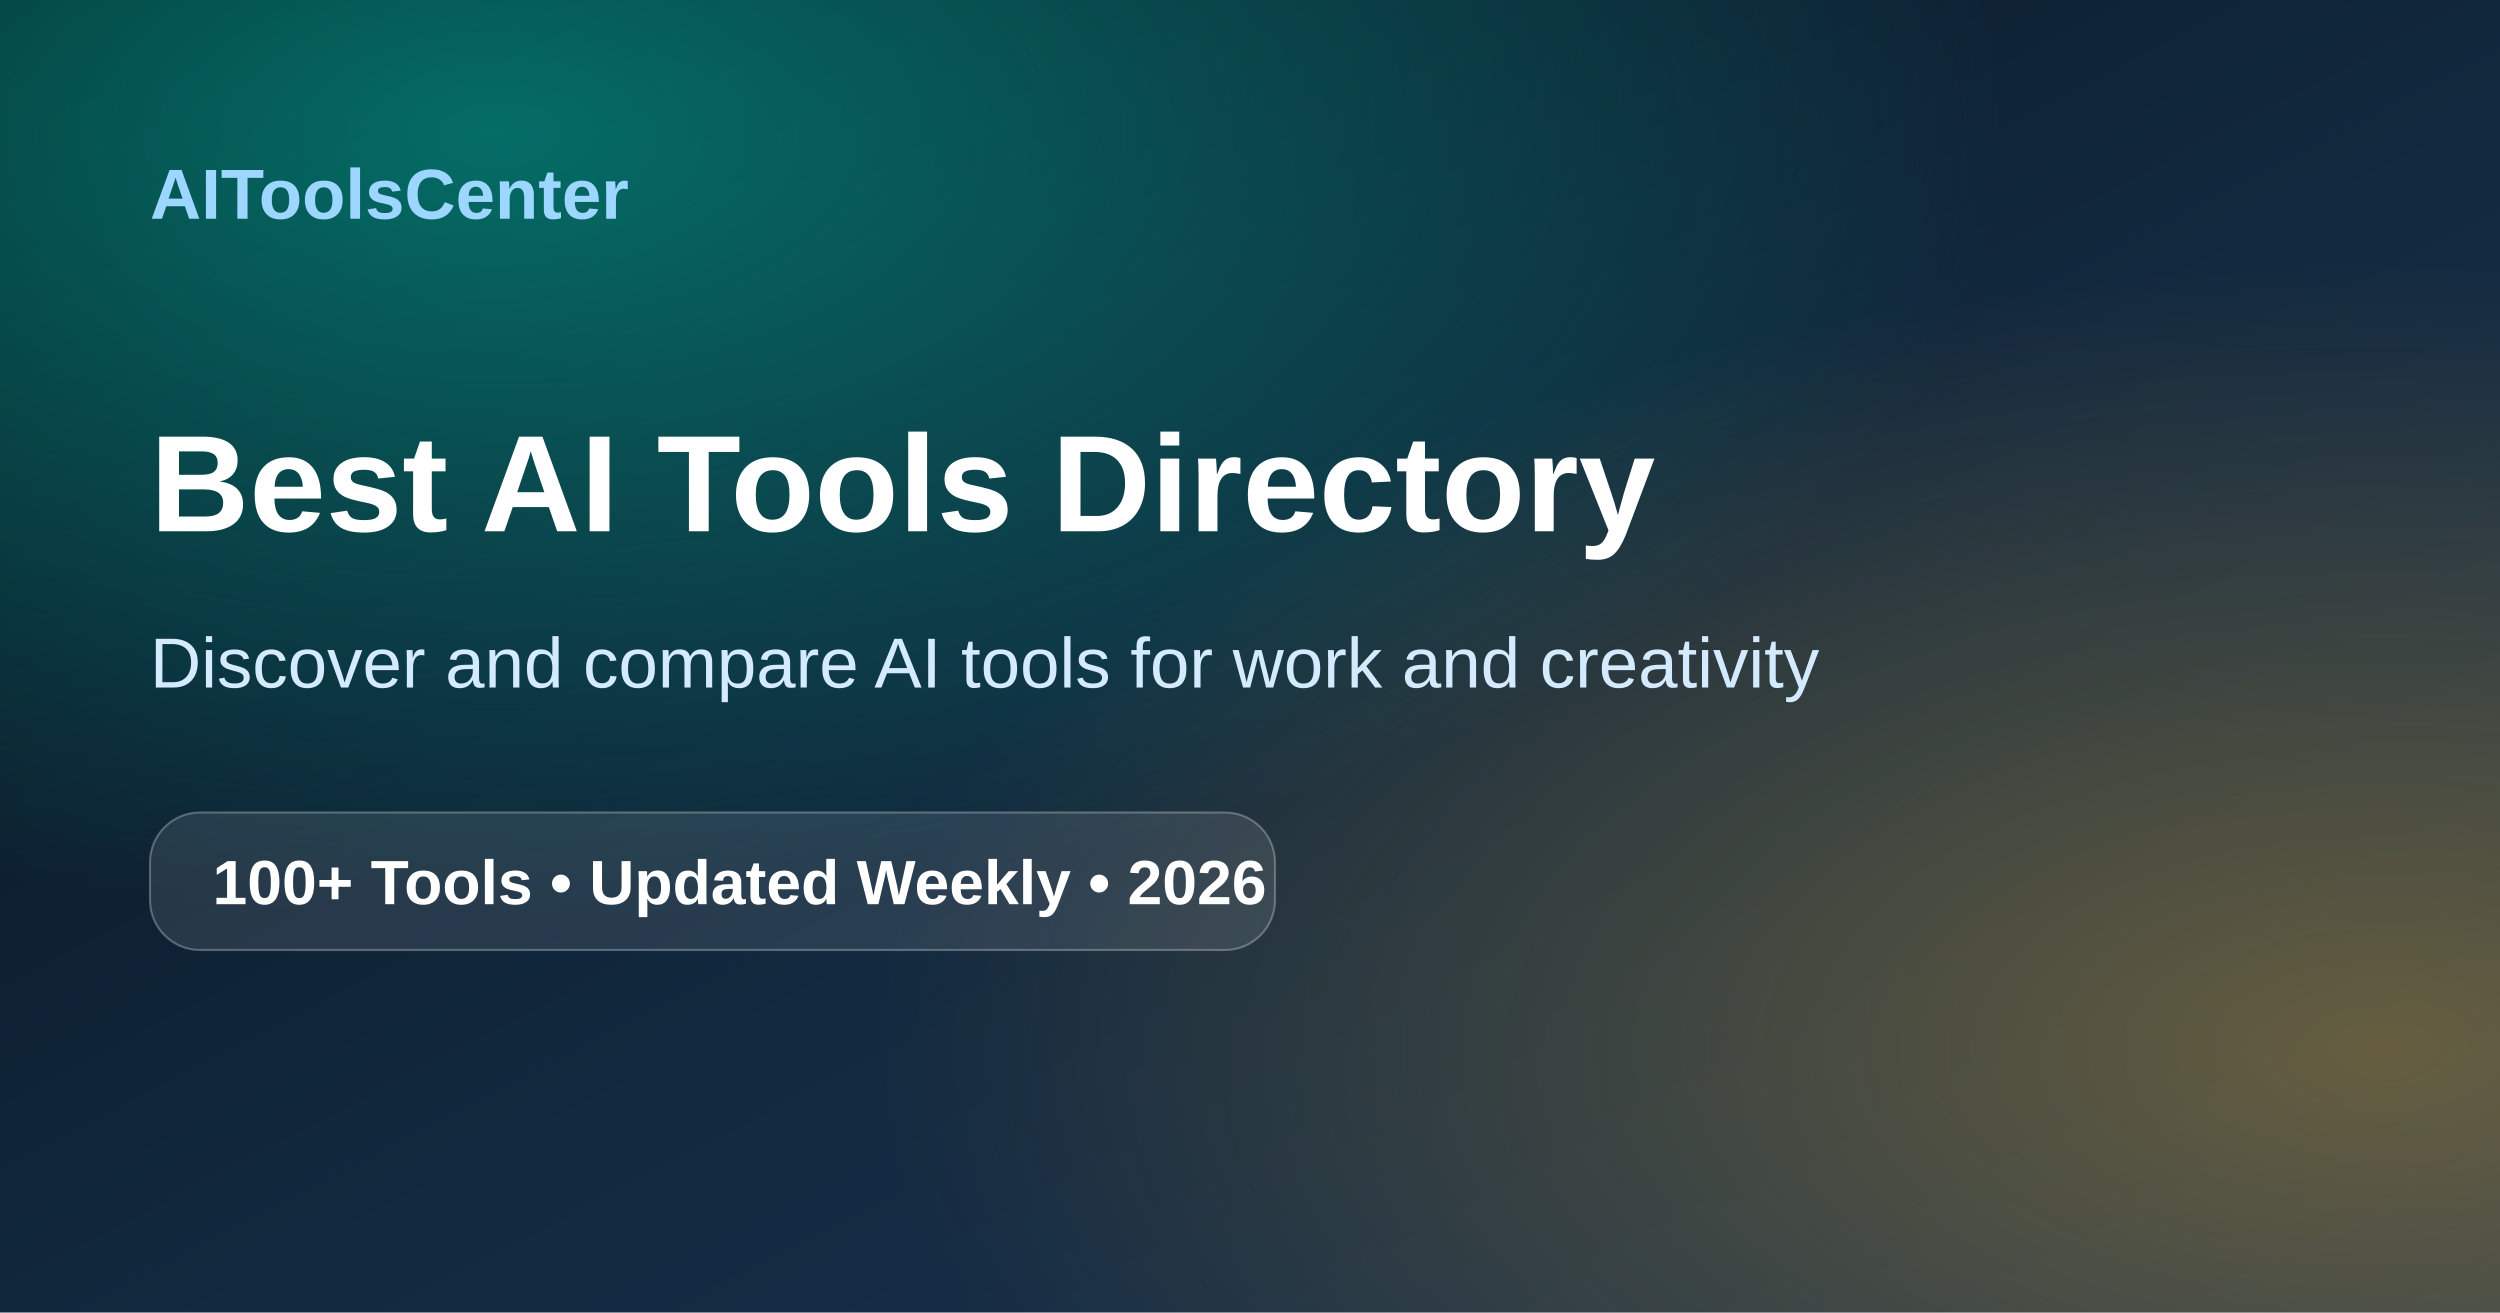
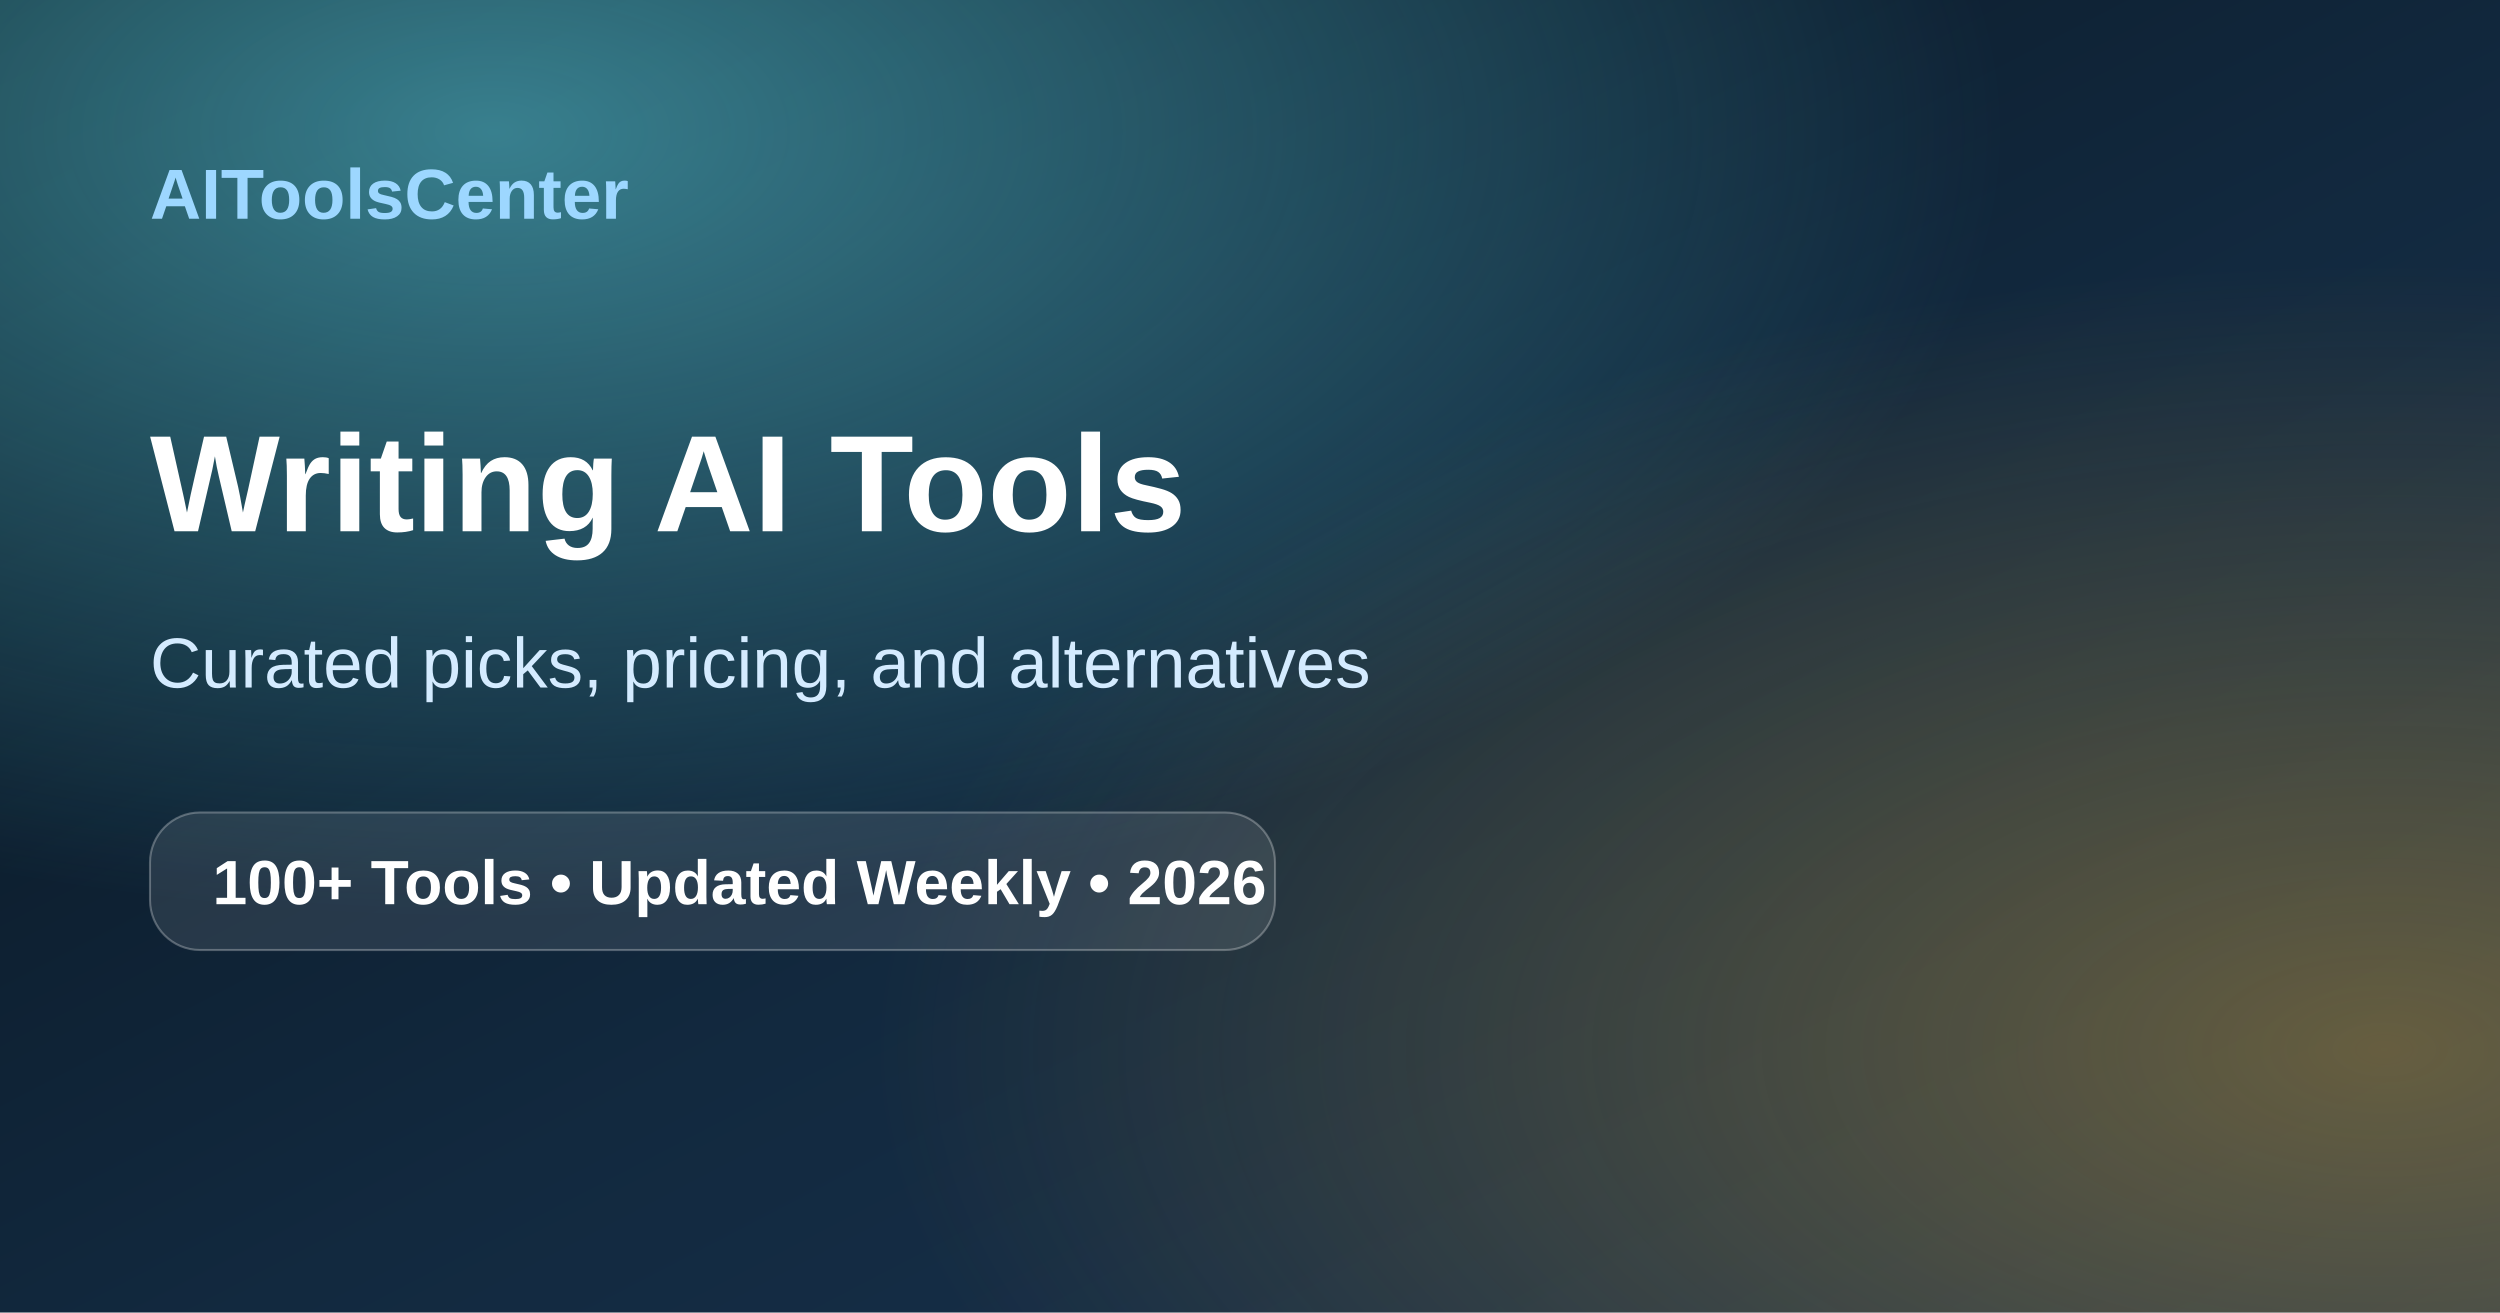
- <svg xmlns="http://www.w3.org/2000/svg" width="1200" height="630" viewBox="0 0 1200 630" role="img" aria-label="Best AI Tools Directory">
+ <svg xmlns="http://www.w3.org/2000/svg" width="1200" height="630" viewBox="0 0 1200 630" role="img" aria-label="Writing AI Tools">
  <defs>
    <linearGradient id="bg" x1="0%" y1="0%" x2="100%" y2="100%">
      <stop offset="0%" stop-color="#06111a" />
      <stop offset="55%" stop-color="#12293f" />
      <stop offset="100%" stop-color="#1a3350" />
    </linearGradient>
    <radialGradient id="glowA" cx="20%" cy="10%" r="60%">
-       <stop offset="0%" stop-color="#00c2a8" stop-opacity="0.5" />
-       <stop offset="100%" stop-color="#00c2a8" stop-opacity="0" />
+       <stop offset="0%" stop-color="#67e8f9" stop-opacity="0.5" />
+       <stop offset="100%" stop-color="#67e8f9" stop-opacity="0" />
    </radialGradient>
    <radialGradient id="glowB" cx="95%" cy="80%" r="60%">
      <stop offset="0%" stop-color="#f7b32b" stop-opacity="0.35" />
      <stop offset="100%" stop-color="#f7b32b" stop-opacity="0" />
    </radialGradient>
  </defs>
  <rect width="1200" height="630" fill="url(#bg)" />
  <rect width="1200" height="630" fill="url(#glowA)" />
  <rect width="1200" height="630" fill="url(#glowB)" />
  <g>
    <text x="72" y="105" fill="#9dd7ff" font-size="34" font-family="Arial, Helvetica, sans-serif" font-weight="700">AIToolsCenter</text>
-     <text x="72" y="255" fill="#ffffff" font-size="66" font-family="Arial, Helvetica, sans-serif" font-weight="800">Best AI Tools Directory</text>
-     <text x="72" y="330" fill="#d4ebff" font-size="34" font-family="Arial, Helvetica, sans-serif" font-weight="500">Discover and compare AI tools for work and creativity</text>
+     <text x="72" y="255" fill="#ffffff" font-size="66" font-family="Arial, Helvetica, sans-serif" font-weight="800">Writing AI Tools</text>
+     <text x="72" y="330" fill="#d4ebff" font-size="34" font-family="Arial, Helvetica, sans-serif" font-weight="500">Curated picks, pricing, and alternatives</text>
    <rect x="72" y="390" rx="24" ry="24" width="540" height="66" fill="rgba(255,255,255,0.1)" stroke="rgba(255,255,255,0.28)" />
    <text x="102" y="434" fill="#ffffff" font-size="30" font-family="Arial, Helvetica, sans-serif" font-weight="700">100+ Tools • Updated Weekly • 2026</text>
  </g>
</svg>
